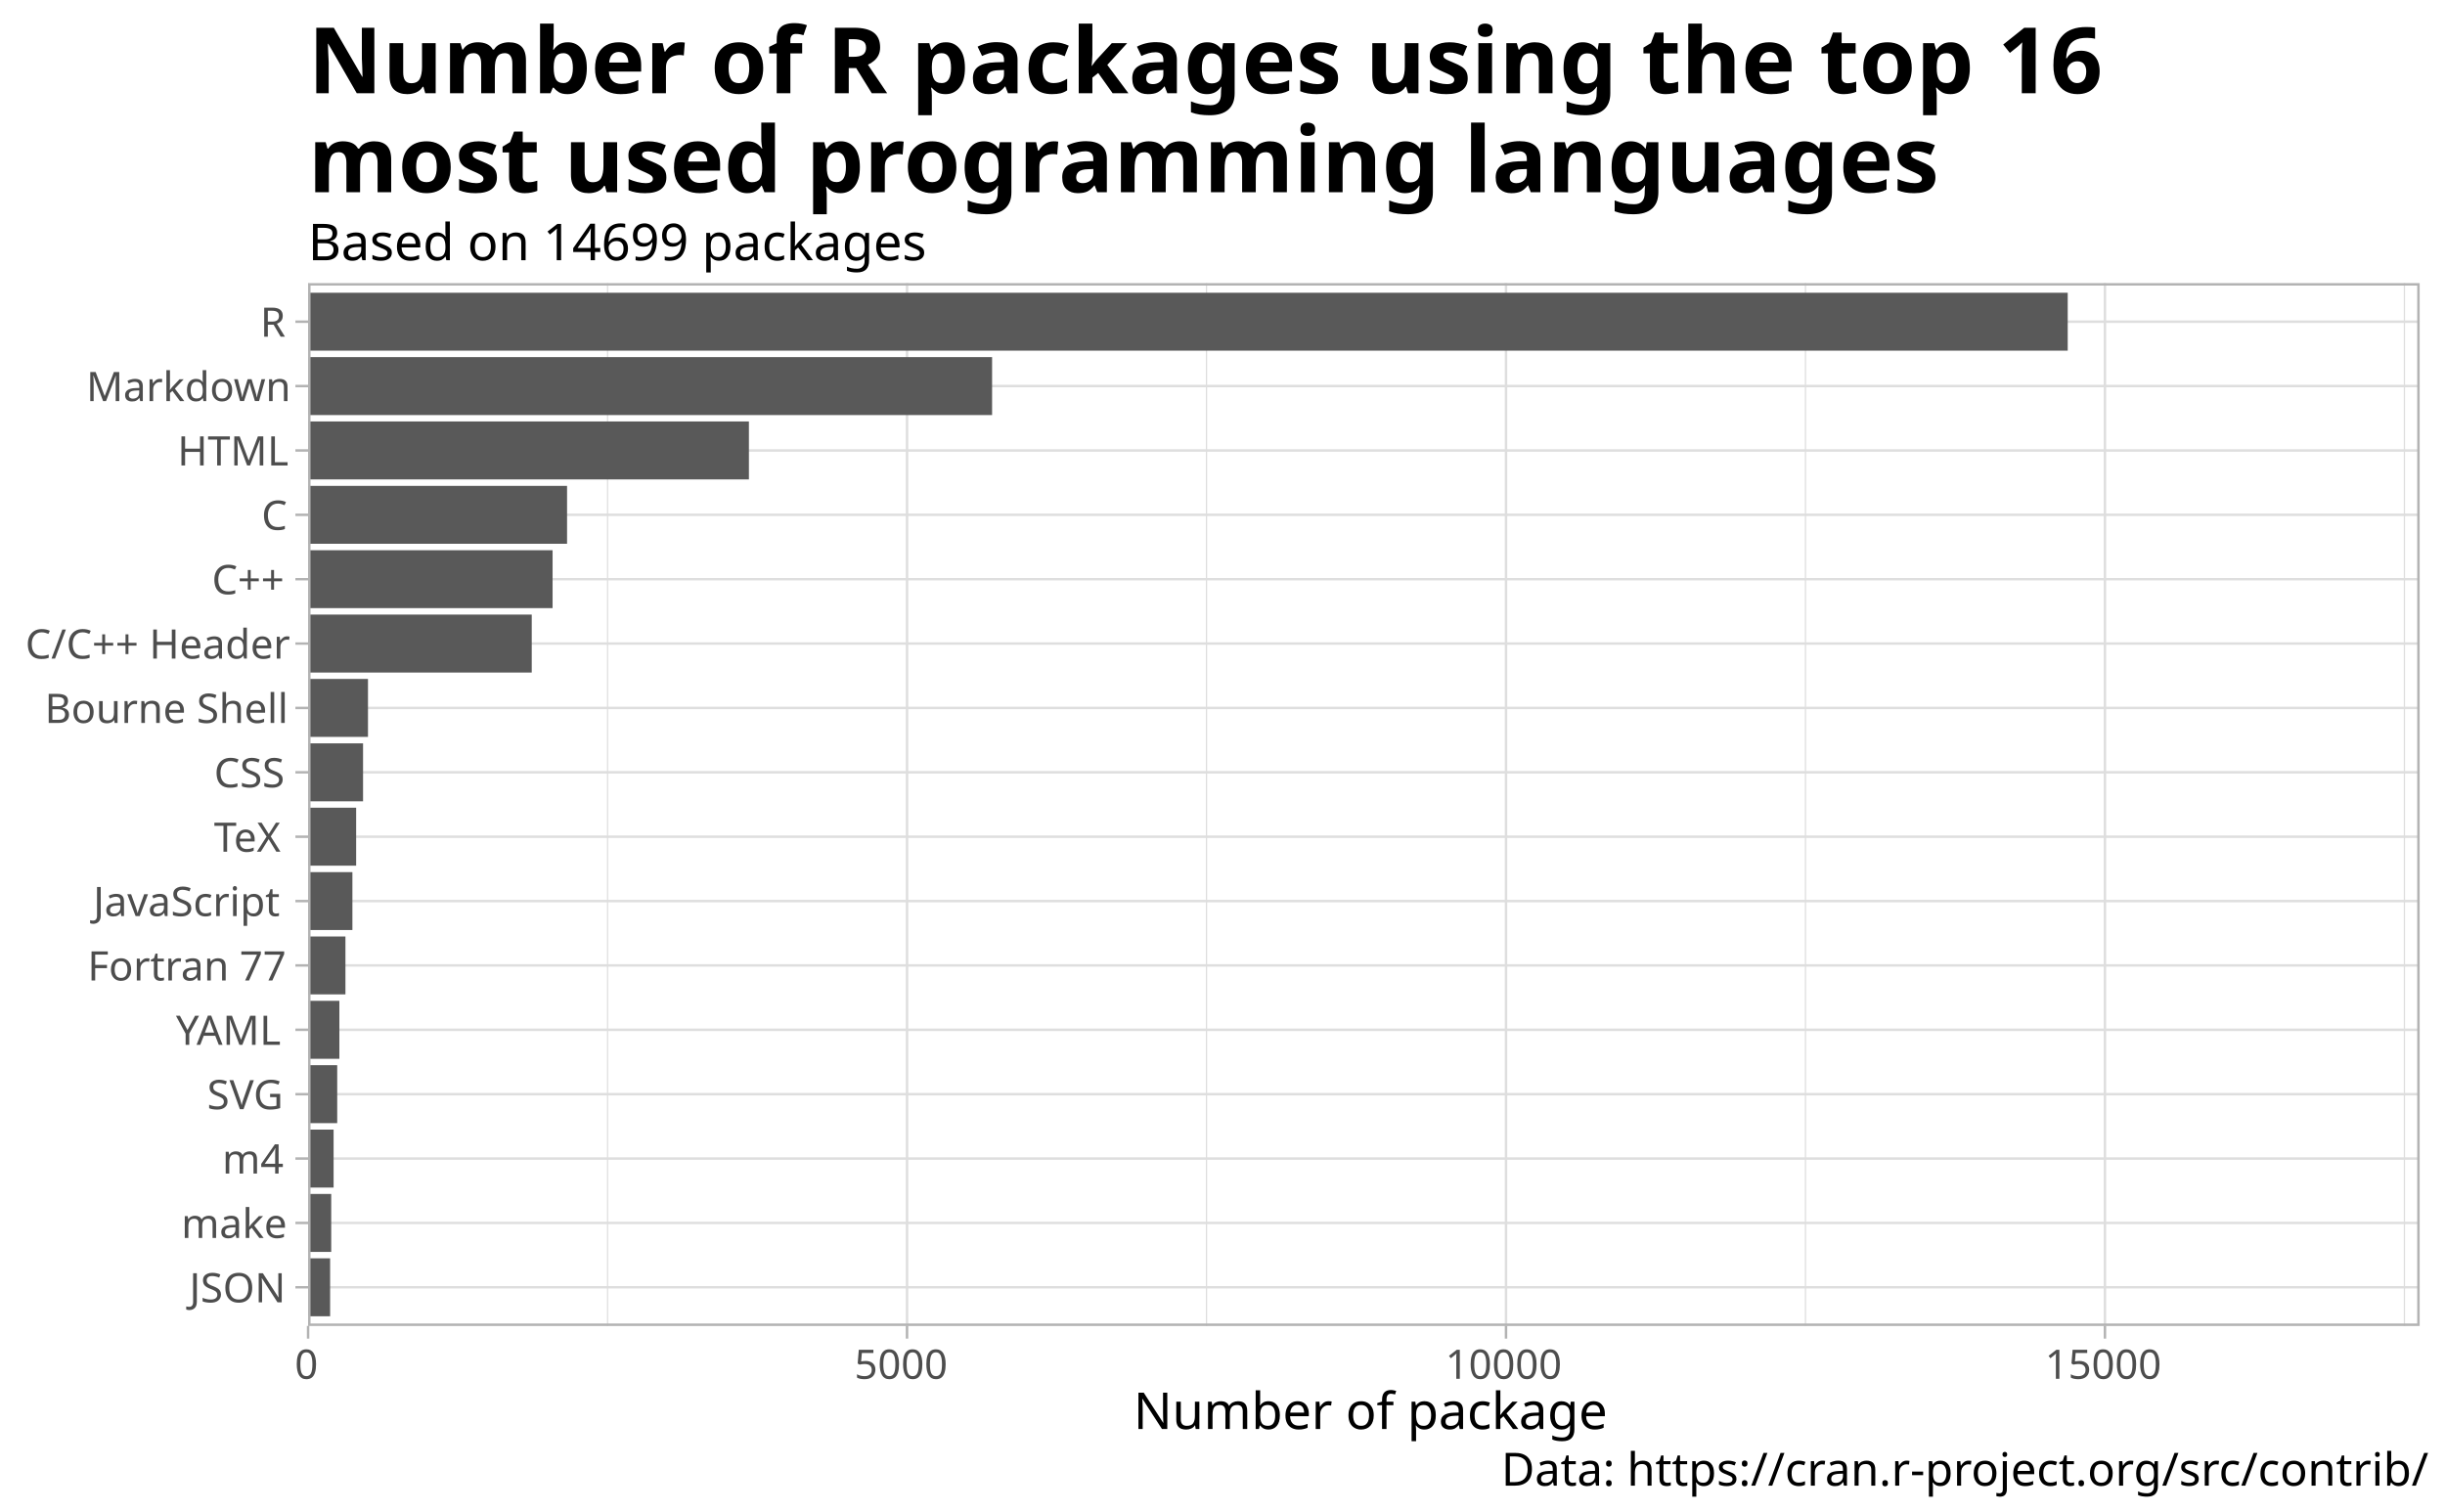
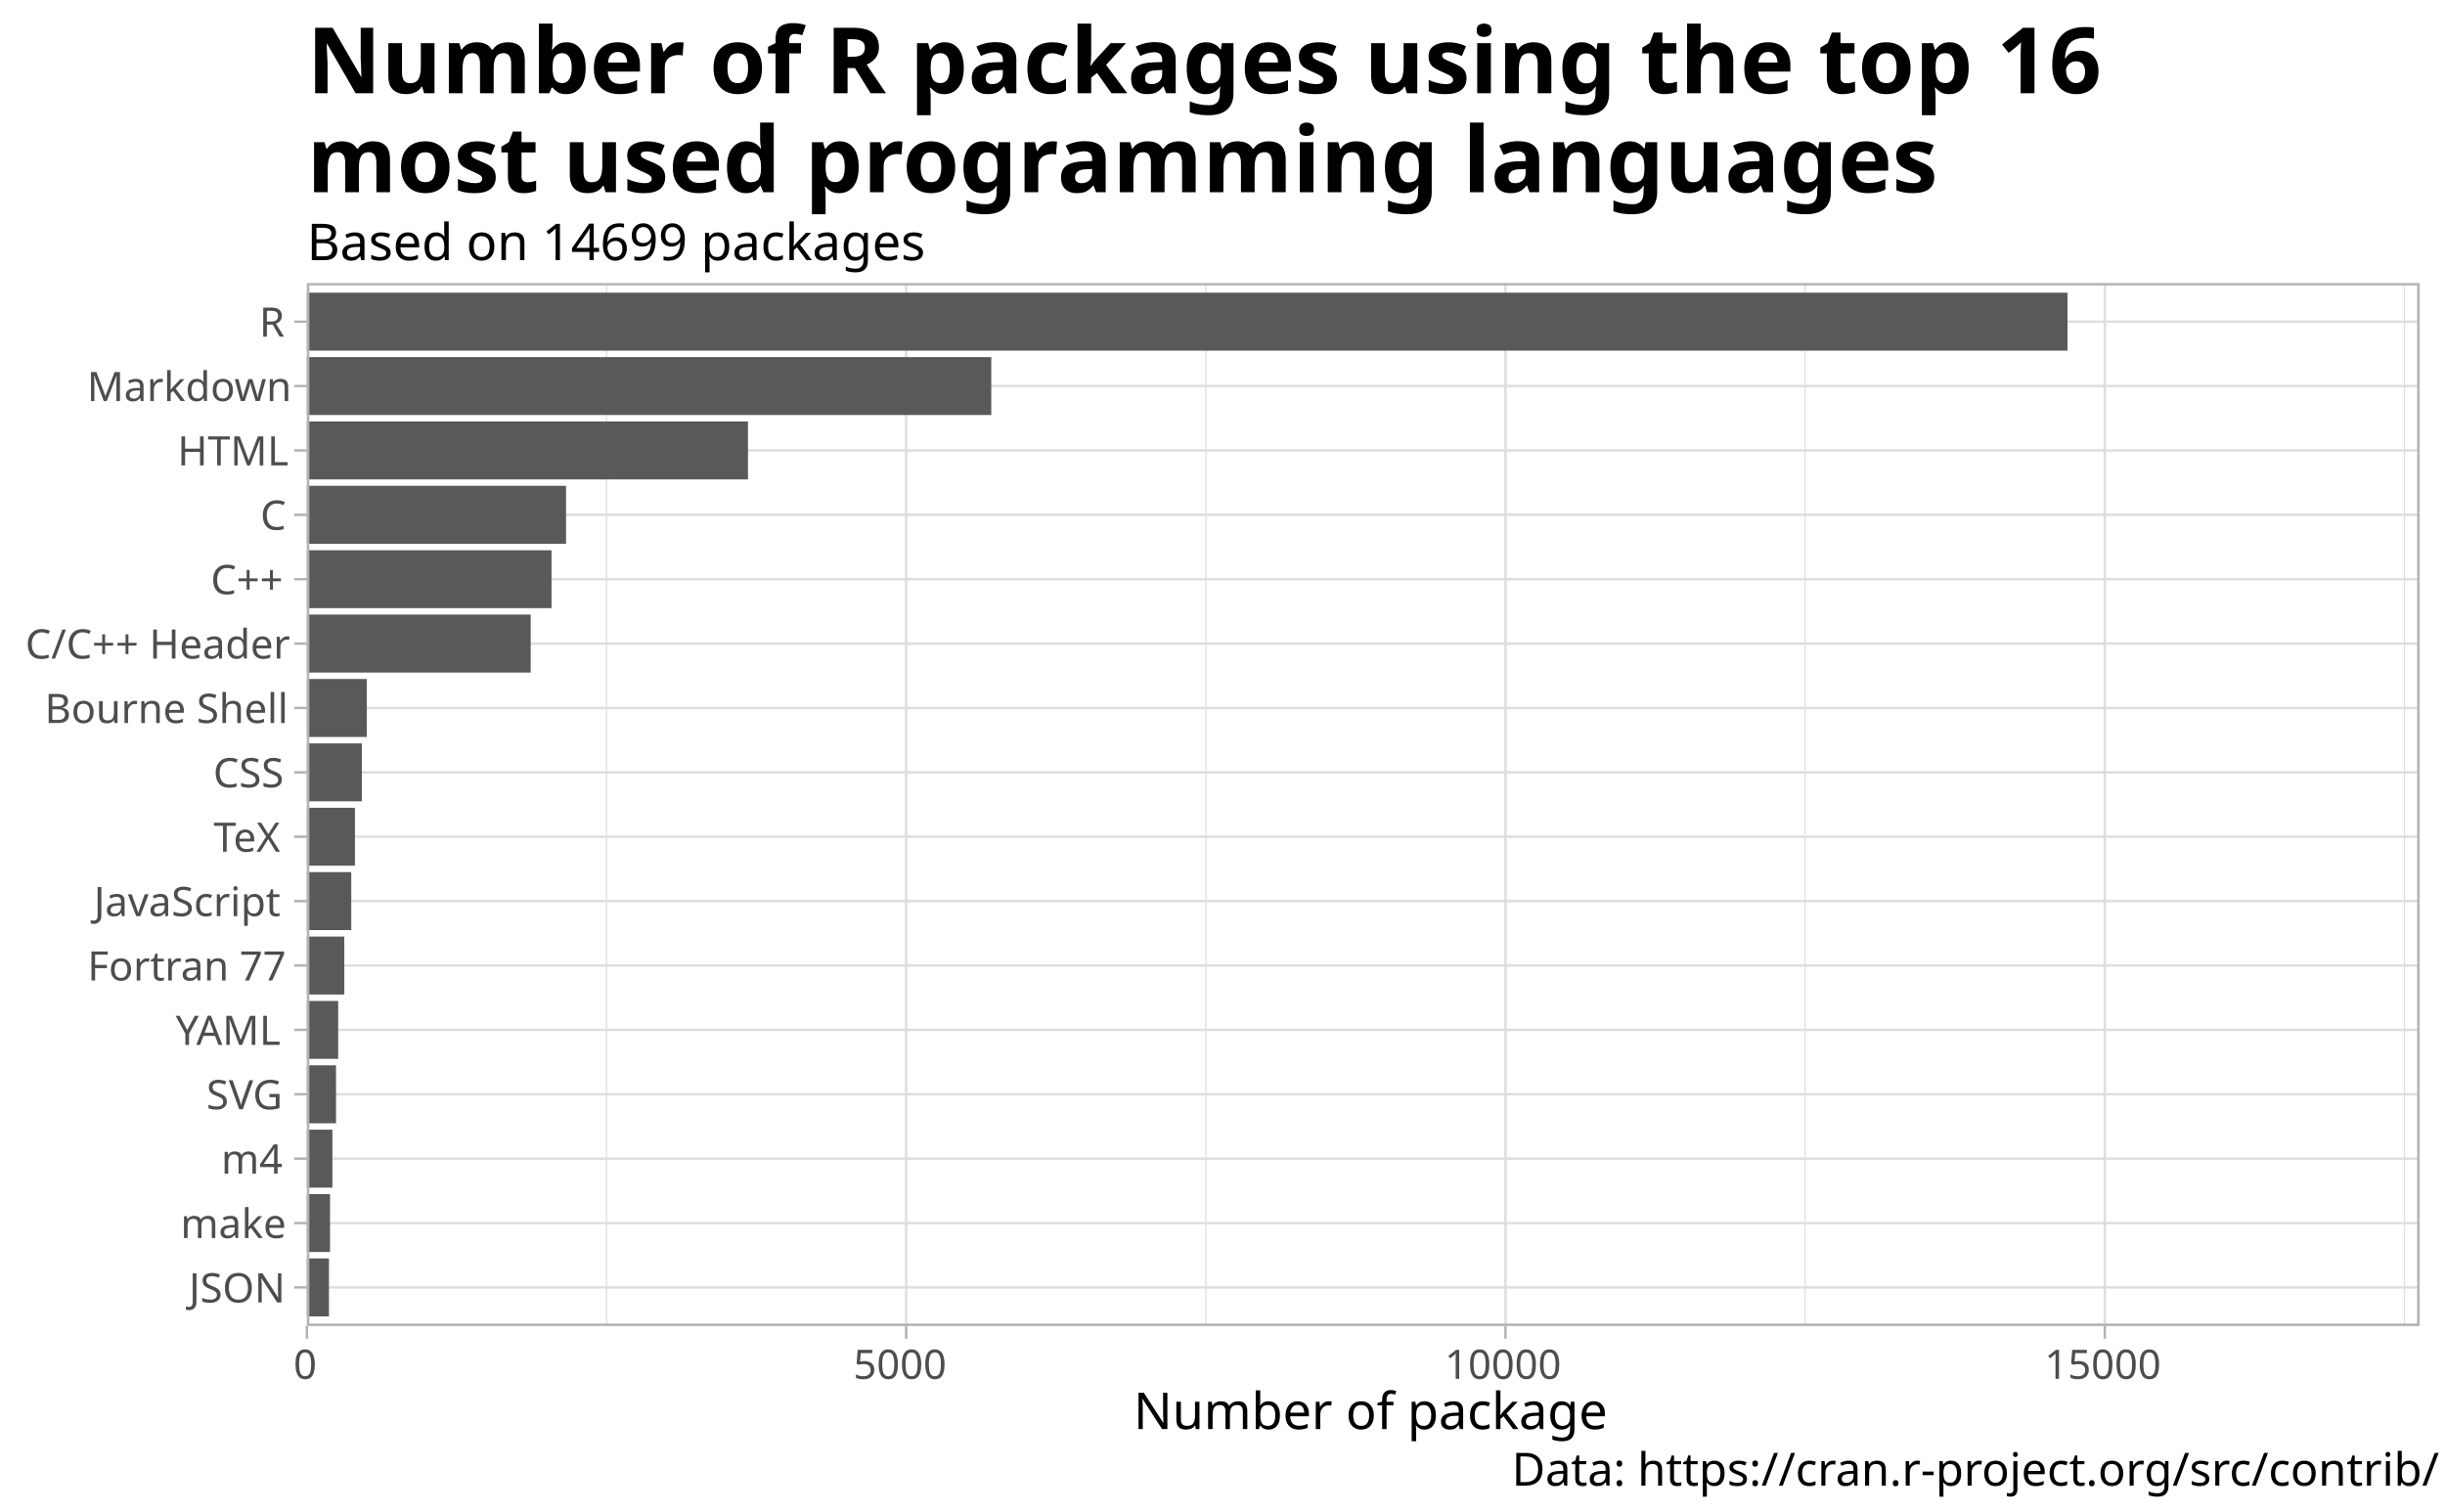
<svg xmlns="http://www.w3.org/2000/svg" viewBox="0 0 576.00 355.97">
  <defs>
    <style type="text/css">
    line, polyline, polygon, path, rect, circle {
      fill: none;
      stroke: #000000;
      stroke-linecap: round;
      stroke-linejoin: round;
      stroke-miterlimit: 10.00;
    }
  </style>
  </defs>
  <rect width="100%" height="100%" style="stroke: none; fill: #FFFFFF;" />
  <rect x="0.00" y="0.00" width="576.00" height="355.97" style="stroke-width: 1.16; stroke: #FFFFFF; fill: #FFFFFF;" />
  <defs>
-     <clipPath id="cpNzIuNTh8NTcwLjAyfDMxMi4zNnw2Ni42OQ==">
-       <rect x="72.58" y="66.69" width="497.45" height="245.68" />
+     <clipPath id="cpNzIuMzB8NTcwLjAyfDMxMi40MHw2Ni42Nw==">
+       <rect x="72.30" y="66.67" width="497.72" height="245.72" />
    </clipPath>
  </defs>
-   <rect x="72.58" y="66.69" width="497.45" height="245.68" style="stroke-width: 1.16; stroke: none; fill: #FFFFFF;" clip-path="url(#cpNzIuNTh8NTcwLjAyfDMxMi4zNnw2Ni42OQ==)" />
-   <polyline points="143.13,312.36 143.13,66.69 " style="stroke-width: 0.29; stroke: #DEDEDE; stroke-linecap: butt;" clip-path="url(#cpNzIuNTh8NTcwLjAyfDMxMi4zNnw2Ni42OQ==)" />
-   <polyline points="284.23,312.36 284.23,66.69 " style="stroke-width: 0.29; stroke: #DEDEDE; stroke-linecap: butt;" clip-path="url(#cpNzIuNTh8NTcwLjAyfDMxMi4zNnw2Ni42OQ==)" />
-   <polyline points="425.34,312.36 425.34,66.69 " style="stroke-width: 0.29; stroke: #DEDEDE; stroke-linecap: butt;" clip-path="url(#cpNzIuNTh8NTcwLjAyfDMxMi4zNnw2Ni42OQ==)" />
-   <polyline points="566.44,312.36 566.44,66.69 " style="stroke-width: 0.29; stroke: #DEDEDE; stroke-linecap: butt;" clip-path="url(#cpNzIuNTh8NTcwLjAyfDMxMi4zNnw2Ni42OQ==)" />
-   <polyline points="72.58,303.26 570.02,303.26 " style="stroke-width: 0.58; stroke: #DEDEDE; stroke-linecap: butt;" clip-path="url(#cpNzIuNTh8NTcwLjAyfDMxMi4zNnw2Ni42OQ==)" />
-   <polyline points="72.58,288.10 570.02,288.10 " style="stroke-width: 0.58; stroke: #DEDEDE; stroke-linecap: butt;" clip-path="url(#cpNzIuNTh8NTcwLjAyfDMxMi4zNnw2Ni42OQ==)" />
-   <polyline points="72.58,272.93 570.02,272.93 " style="stroke-width: 0.58; stroke: #DEDEDE; stroke-linecap: butt;" clip-path="url(#cpNzIuNTh8NTcwLjAyfDMxMi4zNnw2Ni42OQ==)" />
-   <polyline points="72.58,257.77 570.02,257.77 " style="stroke-width: 0.58; stroke: #DEDEDE; stroke-linecap: butt;" clip-path="url(#cpNzIuNTh8NTcwLjAyfDMxMi4zNnw2Ni42OQ==)" />
-   <polyline points="72.58,242.60 570.02,242.60 " style="stroke-width: 0.58; stroke: #DEDEDE; stroke-linecap: butt;" clip-path="url(#cpNzIuNTh8NTcwLjAyfDMxMi4zNnw2Ni42OQ==)" />
-   <polyline points="72.58,227.44 570.02,227.44 " style="stroke-width: 0.58; stroke: #DEDEDE; stroke-linecap: butt;" clip-path="url(#cpNzIuNTh8NTcwLjAyfDMxMi4zNnw2Ni42OQ==)" />
-   <polyline points="72.58,212.27 570.02,212.27 " style="stroke-width: 0.58; stroke: #DEDEDE; stroke-linecap: butt;" clip-path="url(#cpNzIuNTh8NTcwLjAyfDMxMi4zNnw2Ni42OQ==)" />
-   <polyline points="72.58,197.11 570.02,197.11 " style="stroke-width: 0.58; stroke: #DEDEDE; stroke-linecap: butt;" clip-path="url(#cpNzIuNTh8NTcwLjAyfDMxMi4zNnw2Ni42OQ==)" />
-   <polyline points="72.58,181.94 570.02,181.94 " style="stroke-width: 0.58; stroke: #DEDEDE; stroke-linecap: butt;" clip-path="url(#cpNzIuNTh8NTcwLjAyfDMxMi4zNnw2Ni42OQ==)" />
-   <polyline points="72.58,166.78 570.02,166.78 " style="stroke-width: 0.58; stroke: #DEDEDE; stroke-linecap: butt;" clip-path="url(#cpNzIuNTh8NTcwLjAyfDMxMi4zNnw2Ni42OQ==)" />
-   <polyline points="72.58,151.61 570.02,151.61 " style="stroke-width: 0.58; stroke: #DEDEDE; stroke-linecap: butt;" clip-path="url(#cpNzIuNTh8NTcwLjAyfDMxMi4zNnw2Ni42OQ==)" />
-   <polyline points="72.58,136.45 570.02,136.45 " style="stroke-width: 0.58; stroke: #DEDEDE; stroke-linecap: butt;" clip-path="url(#cpNzIuNTh8NTcwLjAyfDMxMi4zNnw2Ni42OQ==)" />
-   <polyline points="72.58,121.28 570.02,121.28 " style="stroke-width: 0.58; stroke: #DEDEDE; stroke-linecap: butt;" clip-path="url(#cpNzIuNTh8NTcwLjAyfDMxMi4zNnw2Ni42OQ==)" />
-   <polyline points="72.58,106.12 570.02,106.12 " style="stroke-width: 0.58; stroke: #DEDEDE; stroke-linecap: butt;" clip-path="url(#cpNzIuNTh8NTcwLjAyfDMxMi4zNnw2Ni42OQ==)" />
-   <polyline points="72.58,90.95 570.02,90.95 " style="stroke-width: 0.58; stroke: #DEDEDE; stroke-linecap: butt;" clip-path="url(#cpNzIuNTh8NTcwLjAyfDMxMi4zNnw2Ni42OQ==)" />
-   <polyline points="72.58,75.79 570.02,75.79 " style="stroke-width: 0.58; stroke: #DEDEDE; stroke-linecap: butt;" clip-path="url(#cpNzIuNTh8NTcwLjAyfDMxMi4zNnw2Ni42OQ==)" />
-   <polyline points="72.58,312.36 72.58,66.69 " style="stroke-width: 0.58; stroke: #DEDEDE; stroke-linecap: butt;" clip-path="url(#cpNzIuNTh8NTcwLjAyfDMxMi4zNnw2Ni42OQ==)" />
-   <polyline points="213.68,312.36 213.68,66.69 " style="stroke-width: 0.58; stroke: #DEDEDE; stroke-linecap: butt;" clip-path="url(#cpNzIuNTh8NTcwLjAyfDMxMi4zNnw2Ni42OQ==)" />
-   <polyline points="354.79,312.36 354.79,66.69 " style="stroke-width: 0.58; stroke: #DEDEDE; stroke-linecap: butt;" clip-path="url(#cpNzIuNTh8NTcwLjAyfDMxMi4zNnw2Ni42OQ==)" />
-   <polyline points="495.89,312.36 495.89,66.69 " style="stroke-width: 0.58; stroke: #DEDEDE; stroke-linecap: butt;" clip-path="url(#cpNzIuNTh8NTcwLjAyfDMxMi4zNnw2Ni42OQ==)" />
-   <rect x="72.58" y="296.44" width="5.19" height="13.65" style="stroke-width: 1.07; stroke: none; stroke-linecap: square; stroke-linejoin: miter; fill: #595959;" clip-path="url(#cpNzIuNTh8NTcwLjAyfDMxMi4zNnw2Ni42OQ==)" />
-   <rect x="72.58" y="281.27" width="5.45" height="13.65" style="stroke-width: 1.07; stroke: none; stroke-linecap: square; stroke-linejoin: miter; fill: #595959;" clip-path="url(#cpNzIuNTh8NTcwLjAyfDMxMi4zNnw2Ni42OQ==)" />
-   <rect x="72.58" y="266.11" width="6.01" height="13.65" style="stroke-width: 1.07; stroke: none; stroke-linecap: square; stroke-linejoin: miter; fill: #595959;" clip-path="url(#cpNzIuNTh8NTcwLjAyfDMxMi4zNnw2Ni42OQ==)" />
-   <rect x="72.58" y="250.94" width="6.86" height="13.65" style="stroke-width: 1.07; stroke: none; stroke-linecap: square; stroke-linejoin: miter; fill: #595959;" clip-path="url(#cpNzIuNTh8NTcwLjAyfDMxMi4zNnw2Ni42OQ==)" />
-   <rect x="72.58" y="235.78" width="7.37" height="13.65" style="stroke-width: 1.07; stroke: none; stroke-linecap: square; stroke-linejoin: miter; fill: #595959;" clip-path="url(#cpNzIuNTh8NTcwLjAyfDMxMi4zNnw2Ni42OQ==)" />
-   <rect x="72.58" y="220.61" width="8.80" height="13.65" style="stroke-width: 1.07; stroke: none; stroke-linecap: square; stroke-linejoin: miter; fill: #595959;" clip-path="url(#cpNzIuNTh8NTcwLjAyfDMxMi4zNnw2Ni42OQ==)" />
-   <rect x="72.58" y="205.45" width="10.44" height="13.65" style="stroke-width: 1.07; stroke: none; stroke-linecap: square; stroke-linejoin: miter; fill: #595959;" clip-path="url(#cpNzIuNTh8NTcwLjAyfDMxMi4zNnw2Ni42OQ==)" />
-   <rect x="72.58" y="190.28" width="11.32" height="13.65" style="stroke-width: 1.07; stroke: none; stroke-linecap: square; stroke-linejoin: miter; fill: #595959;" clip-path="url(#cpNzIuNTh8NTcwLjAyfDMxMi4zNnw2Ni42OQ==)" />
-   <rect x="72.58" y="175.12" width="12.95" height="13.65" style="stroke-width: 1.07; stroke: none; stroke-linecap: square; stroke-linejoin: miter; fill: #595959;" clip-path="url(#cpNzIuNTh8NTcwLjAyfDMxMi4zNnw2Ni42OQ==)" />
-   <rect x="72.58" y="159.95" width="14.11" height="13.65" style="stroke-width: 1.07; stroke: none; stroke-linecap: square; stroke-linejoin: miter; fill: #595959;" clip-path="url(#cpNzIuNTh8NTcwLjAyfDMxMi4zNnw2Ni42OQ==)" />
-   <rect x="72.58" y="144.79" width="52.69" height="13.65" style="stroke-width: 1.07; stroke: none; stroke-linecap: square; stroke-linejoin: miter; fill: #595959;" clip-path="url(#cpNzIuNTh8NTcwLjAyfDMxMi4zNnw2Ni42OQ==)" />
-   <rect x="72.58" y="129.62" width="57.60" height="13.65" style="stroke-width: 1.07; stroke: none; stroke-linecap: square; stroke-linejoin: miter; fill: #595959;" clip-path="url(#cpNzIuNTh8NTcwLjAyfDMxMi4zNnw2Ni42OQ==)" />
-   <rect x="72.58" y="114.46" width="61.01" height="13.65" style="stroke-width: 1.07; stroke: none; stroke-linecap: square; stroke-linejoin: miter; fill: #595959;" clip-path="url(#cpNzIuNTh8NTcwLjAyfDMxMi4zNnw2Ni42OQ==)" />
-   <rect x="72.58" y="99.29" width="103.85" height="13.65" style="stroke-width: 1.07; stroke: none; stroke-linecap: square; stroke-linejoin: miter; fill: #595959;" clip-path="url(#cpNzIuNTh8NTcwLjAyfDMxMi4zNnw2Ni42OQ==)" />
-   <rect x="72.58" y="84.13" width="161.14" height="13.65" style="stroke-width: 1.07; stroke: none; stroke-linecap: square; stroke-linejoin: miter; fill: #595959;" clip-path="url(#cpNzIuNTh8NTcwLjAyfDMxMi4zNnw2Ni42OQ==)" />
-   <rect x="72.58" y="68.96" width="414.54" height="13.65" style="stroke-width: 1.07; stroke: none; stroke-linecap: square; stroke-linejoin: miter; fill: #595959;" clip-path="url(#cpNzIuNTh8NTcwLjAyfDMxMi4zNnw2Ni42OQ==)" />
-   <rect x="72.58" y="66.69" width="497.45" height="245.68" style="stroke-width: 1.16; stroke: #B3B3B3;" clip-path="url(#cpNzIuNTh8NTcwLjAyfDMxMi4zNnw2Ni42OQ==)" />
+   <rect x="72.30" y="66.67" width="497.72" height="245.72" style="stroke-width: 1.16; stroke: none; fill: #FFFFFF;" clip-path="url(#cpNzIuMzB8NTcwLjAyfDMxMi40MHw2Ni42Nw==)" />
+   <polyline points="142.89,312.40 142.89,66.67 " style="stroke-width: 0.29; stroke: #DEDEDE; stroke-linecap: butt;" clip-path="url(#cpNzIuMzB8NTcwLjAyfDMxMi40MHw2Ni42Nw==)" />
+   <polyline points="284.07,312.40 284.07,66.67 " style="stroke-width: 0.29; stroke: #DEDEDE; stroke-linecap: butt;" clip-path="url(#cpNzIuMzB8NTcwLjAyfDMxMi40MHw2Ni42Nw==)" />
+   <polyline points="425.26,312.40 425.26,66.67 " style="stroke-width: 0.29; stroke: #DEDEDE; stroke-linecap: butt;" clip-path="url(#cpNzIuMzB8NTcwLjAyfDMxMi40MHw2Ni42Nw==)" />
+   <polyline points="566.44,312.40 566.44,66.67 " style="stroke-width: 0.29; stroke: #DEDEDE; stroke-linecap: butt;" clip-path="url(#cpNzIuMzB8NTcwLjAyfDMxMi40MHw2Ni42Nw==)" />
+   <polyline points="72.30,303.29 570.02,303.29 " style="stroke-width: 0.58; stroke: #DEDEDE; stroke-linecap: butt;" clip-path="url(#cpNzIuMzB8NTcwLjAyfDMxMi40MHw2Ni42Nw==)" />
+   <polyline points="72.30,288.13 570.02,288.13 " style="stroke-width: 0.58; stroke: #DEDEDE; stroke-linecap: butt;" clip-path="url(#cpNzIuMzB8NTcwLjAyfDMxMi40MHw2Ni42Nw==)" />
+   <polyline points="72.30,272.96 570.02,272.96 " style="stroke-width: 0.58; stroke: #DEDEDE; stroke-linecap: butt;" clip-path="url(#cpNzIuMzB8NTcwLjAyfDMxMi40MHw2Ni42Nw==)" />
+   <polyline points="72.30,257.79 570.02,257.79 " style="stroke-width: 0.58; stroke: #DEDEDE; stroke-linecap: butt;" clip-path="url(#cpNzIuMzB8NTcwLjAyfDMxMi40MHw2Ni42Nw==)" />
+   <polyline points="72.30,242.62 570.02,242.62 " style="stroke-width: 0.58; stroke: #DEDEDE; stroke-linecap: butt;" clip-path="url(#cpNzIuMzB8NTcwLjAyfDMxMi40MHw2Ni42Nw==)" />
+   <polyline points="72.30,227.45 570.02,227.45 " style="stroke-width: 0.58; stroke: #DEDEDE; stroke-linecap: butt;" clip-path="url(#cpNzIuMzB8NTcwLjAyfDMxMi40MHw2Ni42Nw==)" />
+   <polyline points="72.30,212.29 570.02,212.29 " style="stroke-width: 0.58; stroke: #DEDEDE; stroke-linecap: butt;" clip-path="url(#cpNzIuMzB8NTcwLjAyfDMxMi40MHw2Ni42Nw==)" />
+   <polyline points="72.30,197.12 570.02,197.12 " style="stroke-width: 0.58; stroke: #DEDEDE; stroke-linecap: butt;" clip-path="url(#cpNzIuMzB8NTcwLjAyfDMxMi40MHw2Ni42Nw==)" />
+   <polyline points="72.30,181.95 570.02,181.95 " style="stroke-width: 0.58; stroke: #DEDEDE; stroke-linecap: butt;" clip-path="url(#cpNzIuMzB8NTcwLjAyfDMxMi40MHw2Ni42Nw==)" />
+   <polyline points="72.30,166.78 570.02,166.78 " style="stroke-width: 0.58; stroke: #DEDEDE; stroke-linecap: butt;" clip-path="url(#cpNzIuMzB8NTcwLjAyfDMxMi40MHw2Ni42Nw==)" />
+   <polyline points="72.30,151.62 570.02,151.62 " style="stroke-width: 0.58; stroke: #DEDEDE; stroke-linecap: butt;" clip-path="url(#cpNzIuMzB8NTcwLjAyfDMxMi40MHw2Ni42Nw==)" />
+   <polyline points="72.30,136.45 570.02,136.45 " style="stroke-width: 0.58; stroke: #DEDEDE; stroke-linecap: butt;" clip-path="url(#cpNzIuMzB8NTcwLjAyfDMxMi40MHw2Ni42Nw==)" />
+   <polyline points="72.30,121.28 570.02,121.28 " style="stroke-width: 0.58; stroke: #DEDEDE; stroke-linecap: butt;" clip-path="url(#cpNzIuMzB8NTcwLjAyfDMxMi40MHw2Ni42Nw==)" />
+   <polyline points="72.30,106.11 570.02,106.11 " style="stroke-width: 0.58; stroke: #DEDEDE; stroke-linecap: butt;" clip-path="url(#cpNzIuMzB8NTcwLjAyfDMxMi40MHw2Ni42Nw==)" />
+   <polyline points="72.30,90.94 570.02,90.94 " style="stroke-width: 0.58; stroke: #DEDEDE; stroke-linecap: butt;" clip-path="url(#cpNzIuMzB8NTcwLjAyfDMxMi40MHw2Ni42Nw==)" />
+   <polyline points="72.30,75.78 570.02,75.78 " style="stroke-width: 0.58; stroke: #DEDEDE; stroke-linecap: butt;" clip-path="url(#cpNzIuMzB8NTcwLjAyfDMxMi40MHw2Ni42Nw==)" />
+   <polyline points="72.30,312.40 72.30,66.67 " style="stroke-width: 0.58; stroke: #DEDEDE; stroke-linecap: butt;" clip-path="url(#cpNzIuMzB8NTcwLjAyfDMxMi40MHw2Ni42Nw==)" />
+   <polyline points="213.48,312.40 213.48,66.67 " style="stroke-width: 0.58; stroke: #DEDEDE; stroke-linecap: butt;" clip-path="url(#cpNzIuMzB8NTcwLjAyfDMxMi40MHw2Ni42Nw==)" />
+   <polyline points="354.67,312.40 354.67,66.67 " style="stroke-width: 0.58; stroke: #DEDEDE; stroke-linecap: butt;" clip-path="url(#cpNzIuMzB8NTcwLjAyfDMxMi40MHw2Ni42Nw==)" />
+   <polyline points="495.85,312.40 495.85,66.67 " style="stroke-width: 0.58; stroke: #DEDEDE; stroke-linecap: butt;" clip-path="url(#cpNzIuMzB8NTcwLjAyfDMxMi40MHw2Ni42Nw==)" />
+   <rect x="72.30" y="296.47" width="5.20" height="13.65" style="stroke-width: 1.07; stroke: none; stroke-linecap: square; stroke-linejoin: miter; fill: #595959;" clip-path="url(#cpNzIuMzB8NTcwLjAyfDMxMi40MHw2Ni42Nw==)" />
+   <rect x="72.30" y="281.30" width="5.45" height="13.65" style="stroke-width: 1.07; stroke: none; stroke-linecap: square; stroke-linejoin: miter; fill: #595959;" clip-path="url(#cpNzIuMzB8NTcwLjAyfDMxMi40MHw2Ni42Nw==)" />
+   <rect x="72.30" y="266.13" width="6.01" height="13.65" style="stroke-width: 1.07; stroke: none; stroke-linecap: square; stroke-linejoin: miter; fill: #595959;" clip-path="url(#cpNzIuMzB8NTcwLjAyfDMxMi40MHw2Ni42Nw==)" />
+   <rect x="72.30" y="250.97" width="6.86" height="13.65" style="stroke-width: 1.07; stroke: none; stroke-linecap: square; stroke-linejoin: miter; fill: #595959;" clip-path="url(#cpNzIuMzB8NTcwLjAyfDMxMi40MHw2Ni42Nw==)" />
+   <rect x="72.30" y="235.80" width="7.37" height="13.65" style="stroke-width: 1.07; stroke: none; stroke-linecap: square; stroke-linejoin: miter; fill: #595959;" clip-path="url(#cpNzIuMzB8NTcwLjAyfDMxMi40MHw2Ni42Nw==)" />
+   <rect x="72.30" y="220.63" width="8.81" height="13.65" style="stroke-width: 1.07; stroke: none; stroke-linecap: square; stroke-linejoin: miter; fill: #595959;" clip-path="url(#cpNzIuMzB8NTcwLjAyfDMxMi40MHw2Ni42Nw==)" />
+   <rect x="72.30" y="205.46" width="10.45" height="13.65" style="stroke-width: 1.07; stroke: none; stroke-linecap: square; stroke-linejoin: miter; fill: #595959;" clip-path="url(#cpNzIuMzB8NTcwLjAyfDMxMi40MHw2Ni42Nw==)" />
+   <rect x="72.30" y="190.29" width="11.32" height="13.65" style="stroke-width: 1.07; stroke: none; stroke-linecap: square; stroke-linejoin: miter; fill: #595959;" clip-path="url(#cpNzIuMzB8NTcwLjAyfDMxMi40MHw2Ni42Nw==)" />
+   <rect x="72.30" y="175.13" width="12.96" height="13.65" style="stroke-width: 1.07; stroke: none; stroke-linecap: square; stroke-linejoin: miter; fill: #595959;" clip-path="url(#cpNzIuMzB8NTcwLjAyfDMxMi40MHw2Ni42Nw==)" />
+   <rect x="72.30" y="159.96" width="14.12" height="13.65" style="stroke-width: 1.07; stroke: none; stroke-linecap: square; stroke-linejoin: miter; fill: #595959;" clip-path="url(#cpNzIuMzB8NTcwLjAyfDMxMi40MHw2Ni42Nw==)" />
+   <rect x="72.30" y="144.79" width="52.72" height="13.65" style="stroke-width: 1.07; stroke: none; stroke-linecap: square; stroke-linejoin: miter; fill: #595959;" clip-path="url(#cpNzIuMzB8NTcwLjAyfDMxMi40MHw2Ni42Nw==)" />
+   <rect x="72.30" y="129.62" width="57.63" height="13.65" style="stroke-width: 1.07; stroke: none; stroke-linecap: square; stroke-linejoin: miter; fill: #595959;" clip-path="url(#cpNzIuMzB8NTcwLjAyfDMxMi40MHw2Ni42Nw==)" />
+   <rect x="72.30" y="114.45" width="61.05" height="13.65" style="stroke-width: 1.07; stroke: none; stroke-linecap: square; stroke-linejoin: miter; fill: #595959;" clip-path="url(#cpNzIuMzB8NTcwLjAyfDMxMi40MHw2Ni42Nw==)" />
+   <rect x="72.30" y="99.29" width="103.91" height="13.65" style="stroke-width: 1.07; stroke: none; stroke-linecap: square; stroke-linejoin: miter; fill: #595959;" clip-path="url(#cpNzIuMzB8NTcwLjAyfDMxMi40MHw2Ni42Nw==)" />
+   <rect x="72.30" y="84.12" width="161.23" height="13.65" style="stroke-width: 1.07; stroke: none; stroke-linecap: square; stroke-linejoin: miter; fill: #595959;" clip-path="url(#cpNzIuMzB8NTcwLjAyfDMxMi40MHw2Ni42Nw==)" />
+   <rect x="72.30" y="68.95" width="414.77" height="13.65" style="stroke-width: 1.07; stroke: none; stroke-linecap: square; stroke-linejoin: miter; fill: #595959;" clip-path="url(#cpNzIuMzB8NTcwLjAyfDMxMi40MHw2Ni42Nw==)" />
+   <rect x="72.30" y="66.67" width="497.72" height="245.72" style="stroke-width: 1.16; stroke: #B3B3B3;" clip-path="url(#cpNzIuMzB8NTcwLjAyfDMxMi40MHw2Ni42Nw==)" />
  <defs>
    <clipPath id="cpMC4wMHw1NzYuMDB8MzU1Ljk3fDAuMDA=">
      <rect x="0.00" y="0.00" width="576.00" height="355.97" />
    </clipPath>
  </defs>
  <g clip-path="url(#cpMC4wMHw1NzYuMDB8MzU1Ljk3fDAuMDA=)">
-     <text x="44.62" y="306.80" style="font-size: 9.60px; fill: #4D4D4D; font-family: Exo;" textLength="22.58px" lengthAdjust="spacingAndGlyphs">JSON</text>
+     <text x="44.53" y="306.83" style="font-size: 9.60px; fill: #4D4D4D; font-family: Exo;" textLength="22.39px" lengthAdjust="spacingAndGlyphs">JSON</text>
  </g>
  <g clip-path="url(#cpMC4wMHw1NzYuMDB8MzU1Ljk3fDAuMDA=)">
-     <text x="42.72" y="291.64" style="font-size: 9.60px; fill: #4D4D4D; font-family: Exo;" textLength="24.48px" lengthAdjust="spacingAndGlyphs">make</text>
+     <text x="42.53" y="291.66" style="font-size: 9.60px; fill: #4D4D4D; font-family: Exo;" textLength="24.38px" lengthAdjust="spacingAndGlyphs">make</text>
  </g>
  <g clip-path="url(#cpMC4wMHw1NzYuMDB8MzU1Ljk3fDAuMDA=)">
-     <text x="52.36" y="276.47" style="font-size: 9.60px; fill: #4D4D4D; font-family: Exo;" textLength="14.83px" lengthAdjust="spacingAndGlyphs">m4</text>
+     <text x="52.11" y="276.49" style="font-size: 9.60px; fill: #4D4D4D; font-family: Exo;" textLength="14.81px" lengthAdjust="spacingAndGlyphs">m4</text>
  </g>
  <g clip-path="url(#cpMC4wMHw1NzYuMDB8MzU1Ljk3fDAuMDA=)">
-     <text x="48.79" y="261.31" style="font-size: 9.60px; fill: #4D4D4D; font-family: Exo;" textLength="18.40px" lengthAdjust="spacingAndGlyphs">SVG</text>
+     <text x="48.63" y="261.32" style="font-size: 9.60px; fill: #4D4D4D; font-family: Exo;" textLength="18.29px" lengthAdjust="spacingAndGlyphs">SVG</text>
  </g>
  <g clip-path="url(#cpMC4wMHw1NzYuMDB8MzU1Ljk3fDAuMDA=)">
-     <text x="41.45" y="246.14" style="font-size: 9.60px; fill: #4D4D4D; font-family: Exo;" textLength="25.75px" lengthAdjust="spacingAndGlyphs">YAML</text>
+     <text x="41.39" y="246.16" style="font-size: 9.60px; fill: #4D4D4D; font-family: Exo;" textLength="25.53px" lengthAdjust="spacingAndGlyphs">YAML</text>
  </g>
  <g clip-path="url(#cpMC4wMHw1NzYuMDB8MzU1Ljk3fDAuMDA=)">
-     <text x="20.63" y="230.98" style="font-size: 9.60px; fill: #4D4D4D; font-family: Exo;" textLength="46.57px" lengthAdjust="spacingAndGlyphs">Fortran 77</text>
+     <text x="20.61" y="230.99" style="font-size: 9.60px; fill: #4D4D4D; font-family: Exo;" textLength="46.31px" lengthAdjust="spacingAndGlyphs">Fortran 77</text>
  </g>
  <g clip-path="url(#cpMC4wMHw1NzYuMDB8MzU1Ljk3fDAuMDA=)">
-     <text x="21.98" y="215.81" style="font-size: 9.60px; fill: #4D4D4D; font-family: Exo;" textLength="45.22px" lengthAdjust="spacingAndGlyphs">JavaScript</text>
+     <text x="22.12" y="215.82" style="font-size: 9.60px; fill: #4D4D4D; font-family: Exo;" textLength="44.80px" lengthAdjust="spacingAndGlyphs">JavaScript</text>
  </g>
  <g clip-path="url(#cpMC4wMHw1NzYuMDB8MzU1Ljk3fDAuMDA=)">
-     <text x="50.41" y="200.65" style="font-size: 9.60px; fill: #4D4D4D; font-family: Exo;" textLength="16.79px" lengthAdjust="spacingAndGlyphs">TeX</text>
+     <text x="50.31" y="200.65" style="font-size: 9.60px; fill: #4D4D4D; font-family: Exo;" textLength="16.61px" lengthAdjust="spacingAndGlyphs">TeX</text>
  </g>
  <g clip-path="url(#cpMC4wMHw1NzYuMDB8MzU1Ljk3fDAuMDA=)">
-     <text x="50.44" y="185.48" style="font-size: 9.60px; fill: #4D4D4D; font-family: Exo;" textLength="16.76px" lengthAdjust="spacingAndGlyphs">CSS</text>
+     <text x="50.24" y="185.48" style="font-size: 9.60px; fill: #4D4D4D; font-family: Exo;" textLength="16.68px" lengthAdjust="spacingAndGlyphs">CSS</text>
  </g>
  <g clip-path="url(#cpMC4wMHw1NzYuMDB8MzU1Ljk3fDAuMDA=)">
-     <text x="10.54" y="170.31" style="font-size: 9.60px; fill: #4D4D4D; font-family: Exo;" textLength="56.66px" lengthAdjust="spacingAndGlyphs">Bourne Shell</text>
+     <text x="10.53" y="170.32" style="font-size: 9.60px; fill: #4D4D4D; font-family: Exo;" textLength="56.39px" lengthAdjust="spacingAndGlyphs">Bourne Shell</text>
  </g>
  <g clip-path="url(#cpMC4wMHw1NzYuMDB8MzU1Ljk3fDAuMDA=)">
-     <text x="5.98" y="155.15" style="font-size: 9.60px; fill: #4D4D4D; font-family: Exo;" textLength="61.22px" lengthAdjust="spacingAndGlyphs">C/C++ Header</text>
+     <text x="5.98" y="155.15" style="font-size: 9.60px; fill: #4D4D4D; font-family: Exo;" textLength="60.94px" lengthAdjust="spacingAndGlyphs">C/C++ Header</text>
  </g>
  <g clip-path="url(#cpMC4wMHw1NzYuMDB8MzU1Ljk3fDAuMDA=)">
-     <text x="49.92" y="139.98" style="font-size: 9.60px; fill: #4D4D4D; font-family: Exo;" textLength="17.28px" lengthAdjust="spacingAndGlyphs">C++</text>
+     <text x="49.65" y="139.98" style="font-size: 9.60px; fill: #4D4D4D; font-family: Exo;" textLength="17.27px" lengthAdjust="spacingAndGlyphs">C++</text>
  </g>
  <g clip-path="url(#cpMC4wMHw1NzYuMDB8MzU1Ljk3fDAuMDA=)">
-     <text x="61.61" y="124.82" style="font-size: 9.60px; fill: #4D4D4D; font-family: Exo;" textLength="5.59px" lengthAdjust="spacingAndGlyphs">C</text>
+     <text x="61.34" y="124.81" style="font-size: 9.60px; fill: #4D4D4D; font-family: Exo;" textLength="5.58px" lengthAdjust="spacingAndGlyphs">C</text>
  </g>
  <g clip-path="url(#cpMC4wMHw1NzYuMDB8MzU1Ljk3fDAuMDA=)">
-     <text x="41.81" y="109.65" style="font-size: 9.60px; fill: #4D4D4D; font-family: Exo;" textLength="25.38px" lengthAdjust="spacingAndGlyphs">HTML</text>
+     <text x="41.81" y="109.64" style="font-size: 9.60px; fill: #4D4D4D; font-family: Exo;" textLength="25.10px" lengthAdjust="spacingAndGlyphs">HTML</text>
  </g>
  <g clip-path="url(#cpMC4wMHw1NzYuMDB8MzU1Ljk3fDAuMDA=)">
-     <text x="20.33" y="94.49" style="font-size: 9.60px; fill: #4D4D4D; font-family: Exo;" textLength="46.87px" lengthAdjust="spacingAndGlyphs">Markdown</text>
+     <text x="20.50" y="94.48" style="font-size: 9.60px; fill: #4D4D4D; font-family: Exo;" textLength="46.42px" lengthAdjust="spacingAndGlyphs">Markdown</text>
  </g>
  <g clip-path="url(#cpMC4wMHw1NzYuMDB8MzU1Ljk3fDAuMDA=)">
-     <text x="61.30" y="79.32" style="font-size: 9.60px; fill: #4D4D4D; font-family: Exo;" textLength="5.89px" lengthAdjust="spacingAndGlyphs">R</text>
+     <text x="61.08" y="79.31" style="font-size: 9.60px; fill: #4D4D4D; font-family: Exo;" textLength="5.84px" lengthAdjust="spacingAndGlyphs">R</text>
  </g>
-   <polyline points="69.59,303.26 72.58,303.26 " style="stroke-width: 0.58; stroke: #B3B3B3; stroke-linecap: butt;" clip-path="url(#cpMC4wMHw1NzYuMDB8MzU1Ljk3fDAuMDA=)" />
-   <polyline points="69.59,288.10 72.58,288.10 " style="stroke-width: 0.58; stroke: #B3B3B3; stroke-linecap: butt;" clip-path="url(#cpMC4wMHw1NzYuMDB8MzU1Ljk3fDAuMDA=)" />
-   <polyline points="69.59,272.93 72.58,272.93 " style="stroke-width: 0.58; stroke: #B3B3B3; stroke-linecap: butt;" clip-path="url(#cpMC4wMHw1NzYuMDB8MzU1Ljk3fDAuMDA=)" />
-   <polyline points="69.59,257.77 72.58,257.77 " style="stroke-width: 0.58; stroke: #B3B3B3; stroke-linecap: butt;" clip-path="url(#cpMC4wMHw1NzYuMDB8MzU1Ljk3fDAuMDA=)" />
-   <polyline points="69.59,242.60 72.58,242.60 " style="stroke-width: 0.58; stroke: #B3B3B3; stroke-linecap: butt;" clip-path="url(#cpMC4wMHw1NzYuMDB8MzU1Ljk3fDAuMDA=)" />
-   <polyline points="69.59,227.44 72.58,227.44 " style="stroke-width: 0.58; stroke: #B3B3B3; stroke-linecap: butt;" clip-path="url(#cpMC4wMHw1NzYuMDB8MzU1Ljk3fDAuMDA=)" />
-   <polyline points="69.59,212.27 72.58,212.27 " style="stroke-width: 0.58; stroke: #B3B3B3; stroke-linecap: butt;" clip-path="url(#cpMC4wMHw1NzYuMDB8MzU1Ljk3fDAuMDA=)" />
-   <polyline points="69.59,197.11 72.58,197.11 " style="stroke-width: 0.58; stroke: #B3B3B3; stroke-linecap: butt;" clip-path="url(#cpMC4wMHw1NzYuMDB8MzU1Ljk3fDAuMDA=)" />
-   <polyline points="69.59,181.94 72.58,181.94 " style="stroke-width: 0.58; stroke: #B3B3B3; stroke-linecap: butt;" clip-path="url(#cpMC4wMHw1NzYuMDB8MzU1Ljk3fDAuMDA=)" />
-   <polyline points="69.59,166.78 72.58,166.78 " style="stroke-width: 0.58; stroke: #B3B3B3; stroke-linecap: butt;" clip-path="url(#cpMC4wMHw1NzYuMDB8MzU1Ljk3fDAuMDA=)" />
-   <polyline points="69.59,151.61 72.58,151.61 " style="stroke-width: 0.58; stroke: #B3B3B3; stroke-linecap: butt;" clip-path="url(#cpMC4wMHw1NzYuMDB8MzU1Ljk3fDAuMDA=)" />
-   <polyline points="69.59,136.45 72.58,136.45 " style="stroke-width: 0.58; stroke: #B3B3B3; stroke-linecap: butt;" clip-path="url(#cpMC4wMHw1NzYuMDB8MzU1Ljk3fDAuMDA=)" />
-   <polyline points="69.59,121.28 72.58,121.28 " style="stroke-width: 0.58; stroke: #B3B3B3; stroke-linecap: butt;" clip-path="url(#cpMC4wMHw1NzYuMDB8MzU1Ljk3fDAuMDA=)" />
-   <polyline points="69.59,106.12 72.58,106.12 " style="stroke-width: 0.58; stroke: #B3B3B3; stroke-linecap: butt;" clip-path="url(#cpMC4wMHw1NzYuMDB8MzU1Ljk3fDAuMDA=)" />
-   <polyline points="69.59,90.95 72.58,90.95 " style="stroke-width: 0.58; stroke: #B3B3B3; stroke-linecap: butt;" clip-path="url(#cpMC4wMHw1NzYuMDB8MzU1Ljk3fDAuMDA=)" />
-   <polyline points="69.59,75.79 72.58,75.79 " style="stroke-width: 0.58; stroke: #B3B3B3; stroke-linecap: butt;" clip-path="url(#cpMC4wMHw1NzYuMDB8MzU1Ljk3fDAuMDA=)" />
-   <polyline points="72.58,315.35 72.58,312.36 " style="stroke-width: 0.58; stroke: #B3B3B3; stroke-linecap: butt;" clip-path="url(#cpMC4wMHw1NzYuMDB8MzU1Ljk3fDAuMDA=)" />
-   <polyline points="213.68,315.35 213.68,312.36 " style="stroke-width: 0.58; stroke: #B3B3B3; stroke-linecap: butt;" clip-path="url(#cpMC4wMHw1NzYuMDB8MzU1Ljk3fDAuMDA=)" />
-   <polyline points="354.79,315.35 354.79,312.36 " style="stroke-width: 0.58; stroke: #B3B3B3; stroke-linecap: butt;" clip-path="url(#cpMC4wMHw1NzYuMDB8MzU1Ljk3fDAuMDA=)" />
-   <polyline points="495.89,315.35 495.89,312.36 " style="stroke-width: 0.58; stroke: #B3B3B3; stroke-linecap: butt;" clip-path="url(#cpMC4wMHw1NzYuMDB8MzU1Ljk3fDAuMDA=)" />
+   <polyline points="69.31,303.29 72.30,303.29 " style="stroke-width: 0.58; stroke: #B3B3B3; stroke-linecap: butt;" clip-path="url(#cpMC4wMHw1NzYuMDB8MzU1Ljk3fDAuMDA=)" />
+   <polyline points="69.31,288.13 72.30,288.13 " style="stroke-width: 0.58; stroke: #B3B3B3; stroke-linecap: butt;" clip-path="url(#cpMC4wMHw1NzYuMDB8MzU1Ljk3fDAuMDA=)" />
+   <polyline points="69.31,272.96 72.30,272.96 " style="stroke-width: 0.58; stroke: #B3B3B3; stroke-linecap: butt;" clip-path="url(#cpMC4wMHw1NzYuMDB8MzU1Ljk3fDAuMDA=)" />
+   <polyline points="69.31,257.79 72.30,257.79 " style="stroke-width: 0.58; stroke: #B3B3B3; stroke-linecap: butt;" clip-path="url(#cpMC4wMHw1NzYuMDB8MzU1Ljk3fDAuMDA=)" />
+   <polyline points="69.31,242.62 72.30,242.62 " style="stroke-width: 0.58; stroke: #B3B3B3; stroke-linecap: butt;" clip-path="url(#cpMC4wMHw1NzYuMDB8MzU1Ljk3fDAuMDA=)" />
+   <polyline points="69.31,227.45 72.30,227.45 " style="stroke-width: 0.58; stroke: #B3B3B3; stroke-linecap: butt;" clip-path="url(#cpMC4wMHw1NzYuMDB8MzU1Ljk3fDAuMDA=)" />
+   <polyline points="69.31,212.29 72.30,212.29 " style="stroke-width: 0.58; stroke: #B3B3B3; stroke-linecap: butt;" clip-path="url(#cpMC4wMHw1NzYuMDB8MzU1Ljk3fDAuMDA=)" />
+   <polyline points="69.31,197.12 72.30,197.12 " style="stroke-width: 0.58; stroke: #B3B3B3; stroke-linecap: butt;" clip-path="url(#cpMC4wMHw1NzYuMDB8MzU1Ljk3fDAuMDA=)" />
+   <polyline points="69.31,181.95 72.30,181.95 " style="stroke-width: 0.58; stroke: #B3B3B3; stroke-linecap: butt;" clip-path="url(#cpMC4wMHw1NzYuMDB8MzU1Ljk3fDAuMDA=)" />
+   <polyline points="69.31,166.78 72.30,166.78 " style="stroke-width: 0.58; stroke: #B3B3B3; stroke-linecap: butt;" clip-path="url(#cpMC4wMHw1NzYuMDB8MzU1Ljk3fDAuMDA=)" />
+   <polyline points="69.31,151.62 72.30,151.62 " style="stroke-width: 0.58; stroke: #B3B3B3; stroke-linecap: butt;" clip-path="url(#cpMC4wMHw1NzYuMDB8MzU1Ljk3fDAuMDA=)" />
+   <polyline points="69.31,136.45 72.30,136.45 " style="stroke-width: 0.58; stroke: #B3B3B3; stroke-linecap: butt;" clip-path="url(#cpMC4wMHw1NzYuMDB8MzU1Ljk3fDAuMDA=)" />
+   <polyline points="69.31,121.28 72.30,121.28 " style="stroke-width: 0.58; stroke: #B3B3B3; stroke-linecap: butt;" clip-path="url(#cpMC4wMHw1NzYuMDB8MzU1Ljk3fDAuMDA=)" />
+   <polyline points="69.31,106.11 72.30,106.11 " style="stroke-width: 0.58; stroke: #B3B3B3; stroke-linecap: butt;" clip-path="url(#cpMC4wMHw1NzYuMDB8MzU1Ljk3fDAuMDA=)" />
+   <polyline points="69.31,90.94 72.30,90.94 " style="stroke-width: 0.58; stroke: #B3B3B3; stroke-linecap: butt;" clip-path="url(#cpMC4wMHw1NzYuMDB8MzU1Ljk3fDAuMDA=)" />
+   <polyline points="69.31,75.78 72.30,75.78 " style="stroke-width: 0.58; stroke: #B3B3B3; stroke-linecap: butt;" clip-path="url(#cpMC4wMHw1NzYuMDB8MzU1Ljk3fDAuMDA=)" />
+   <polyline points="72.30,315.38 72.30,312.40 " style="stroke-width: 0.58; stroke: #B3B3B3; stroke-linecap: butt;" clip-path="url(#cpMC4wMHw1NzYuMDB8MzU1Ljk3fDAuMDA=)" />
+   <polyline points="213.48,315.38 213.48,312.40 " style="stroke-width: 0.58; stroke: #B3B3B3; stroke-linecap: butt;" clip-path="url(#cpMC4wMHw1NzYuMDB8MzU1Ljk3fDAuMDA=)" />
+   <polyline points="354.67,315.38 354.67,312.40 " style="stroke-width: 0.58; stroke: #B3B3B3; stroke-linecap: butt;" clip-path="url(#cpMC4wMHw1NzYuMDB8MzU1Ljk3fDAuMDA=)" />
+   <polyline points="495.85,315.38 495.85,312.40 " style="stroke-width: 0.58; stroke: #B3B3B3; stroke-linecap: butt;" clip-path="url(#cpMC4wMHw1NzYuMDB8MzU1Ljk3fDAuMDA=)" />
  <g clip-path="url(#cpMC4wMHw1NzYuMDB8MzU1Ljk3fDAuMDA=)">
-     <text x="69.44" y="324.82" style="font-size: 9.60px; fill: #4D4D4D; font-family: Exo;" textLength="6.27px" lengthAdjust="spacingAndGlyphs">0</text>
+     <text x="69.15" y="324.84" style="font-size: 9.60px; fill: #4D4D4D; font-family: Exo;" textLength="6.29px" lengthAdjust="spacingAndGlyphs">0</text>
  </g>
  <g clip-path="url(#cpMC4wMHw1NzYuMDB8MzU1Ljk3fDAuMDA=)">
-     <text x="201.29" y="324.82" style="font-size: 9.60px; fill: #4D4D4D; font-family: Exo;" textLength="24.79px" lengthAdjust="spacingAndGlyphs">5000</text>
+     <text x="201.03" y="324.84" style="font-size: 9.60px; fill: #4D4D4D; font-family: Exo;" textLength="24.91px" lengthAdjust="spacingAndGlyphs">5000</text>
  </g>
  <g clip-path="url(#cpMC4wMHw1NzYuMDB8MzU1Ljk3fDAuMDA=)">
-     <text x="340.50" y="324.82" style="font-size: 9.60px; fill: #4D4D4D; font-family: Exo;" textLength="28.58px" lengthAdjust="spacingAndGlyphs">10000</text>
+     <text x="340.35" y="324.84" style="font-size: 9.60px; fill: #4D4D4D; font-family: Exo;" textLength="28.63px" lengthAdjust="spacingAndGlyphs">10000</text>
  </g>
  <g clip-path="url(#cpMC4wMHw1NzYuMDB8MzU1Ljk3fDAuMDA=)">
-     <text x="481.75" y="324.82" style="font-size: 9.60px; fill: #4D4D4D; font-family: Exo;" textLength="28.29px" lengthAdjust="spacingAndGlyphs">15000</text>
+     <text x="481.66" y="324.84" style="font-size: 9.60px; fill: #4D4D4D; font-family: Exo;" textLength="28.39px" lengthAdjust="spacingAndGlyphs">15000</text>
  </g>
  <g clip-path="url(#cpMC4wMHw1NzYuMDB8MzU1Ljk3fDAuMDA=)">
-     <text x="267.04" y="336.65" style="font-size: 12.00px; font-family: Exo;" textLength="108.53px" lengthAdjust="spacingAndGlyphs">Number of package</text>
+     <text x="267.06" y="336.66" style="font-size: 12.00px; font-family: Exo;" textLength="108.19px" lengthAdjust="spacingAndGlyphs">Number of package</text>
  </g>
  <g clip-path="url(#cpMC4wMHw1NzYuMDB8MzU1Ljk3fDAuMDA=)">
-     <text x="72.58" y="61.31" style="font-size: 12.00px; font-family: Exo;" textLength="142.38px" lengthAdjust="spacingAndGlyphs">Based on 14699 packages</text>
+     <text x="72.30" y="61.29" style="font-size: 12.00px; font-family: Exo;" textLength="142.15px" lengthAdjust="spacingAndGlyphs">Based on 14699 packages</text>
  </g>
  <g clip-path="url(#cpMC4wMHw1NzYuMDB8MzU1Ljk3fDAuMDA=)">
-     <text x="72.58" y="21.96" style="font-size: 21.60px; font-weight: bold; font-family: Exo;" textLength="391.33px" lengthAdjust="spacingAndGlyphs">Number of R packages using the top 16</text>
+     <text x="72.30" y="21.96" style="font-size: 21.60px; font-weight: bold; font-family: Exo;" textLength="391.33px" lengthAdjust="spacingAndGlyphs">Number of R packages using the top 16</text>
  </g>
  <g clip-path="url(#cpMC4wMHw1NzYuMDB8MzU1Ljk3fDAuMDA=)">
-     <text x="72.58" y="45.29" style="font-size: 21.60px; font-weight: bold; font-family: Exo;" textLength="359.47px" lengthAdjust="spacingAndGlyphs">most used programming languages</text>
+     <text x="72.30" y="45.29" style="font-size: 21.60px; font-weight: bold; font-family: Exo;" textLength="359.47px" lengthAdjust="spacingAndGlyphs">most used programming languages</text>
  </g>
  <g clip-path="url(#cpMC4wMHw1NzYuMDB8MzU1Ljk3fDAuMDA=)">
-     <text x="353.68" y="349.99" style="font-size: 10.80px; font-family: Exo;" textLength="216.35px" lengthAdjust="spacingAndGlyphs">Data: https://cran.r-project.org/src/contrib/</text>
+     <text x="356.16" y="349.99" style="font-size: 10.80px; font-family: Exo;" textLength="213.86px" lengthAdjust="spacingAndGlyphs">Data: https://cran.r-project.org/src/contrib/</text>
  </g>
</svg>
